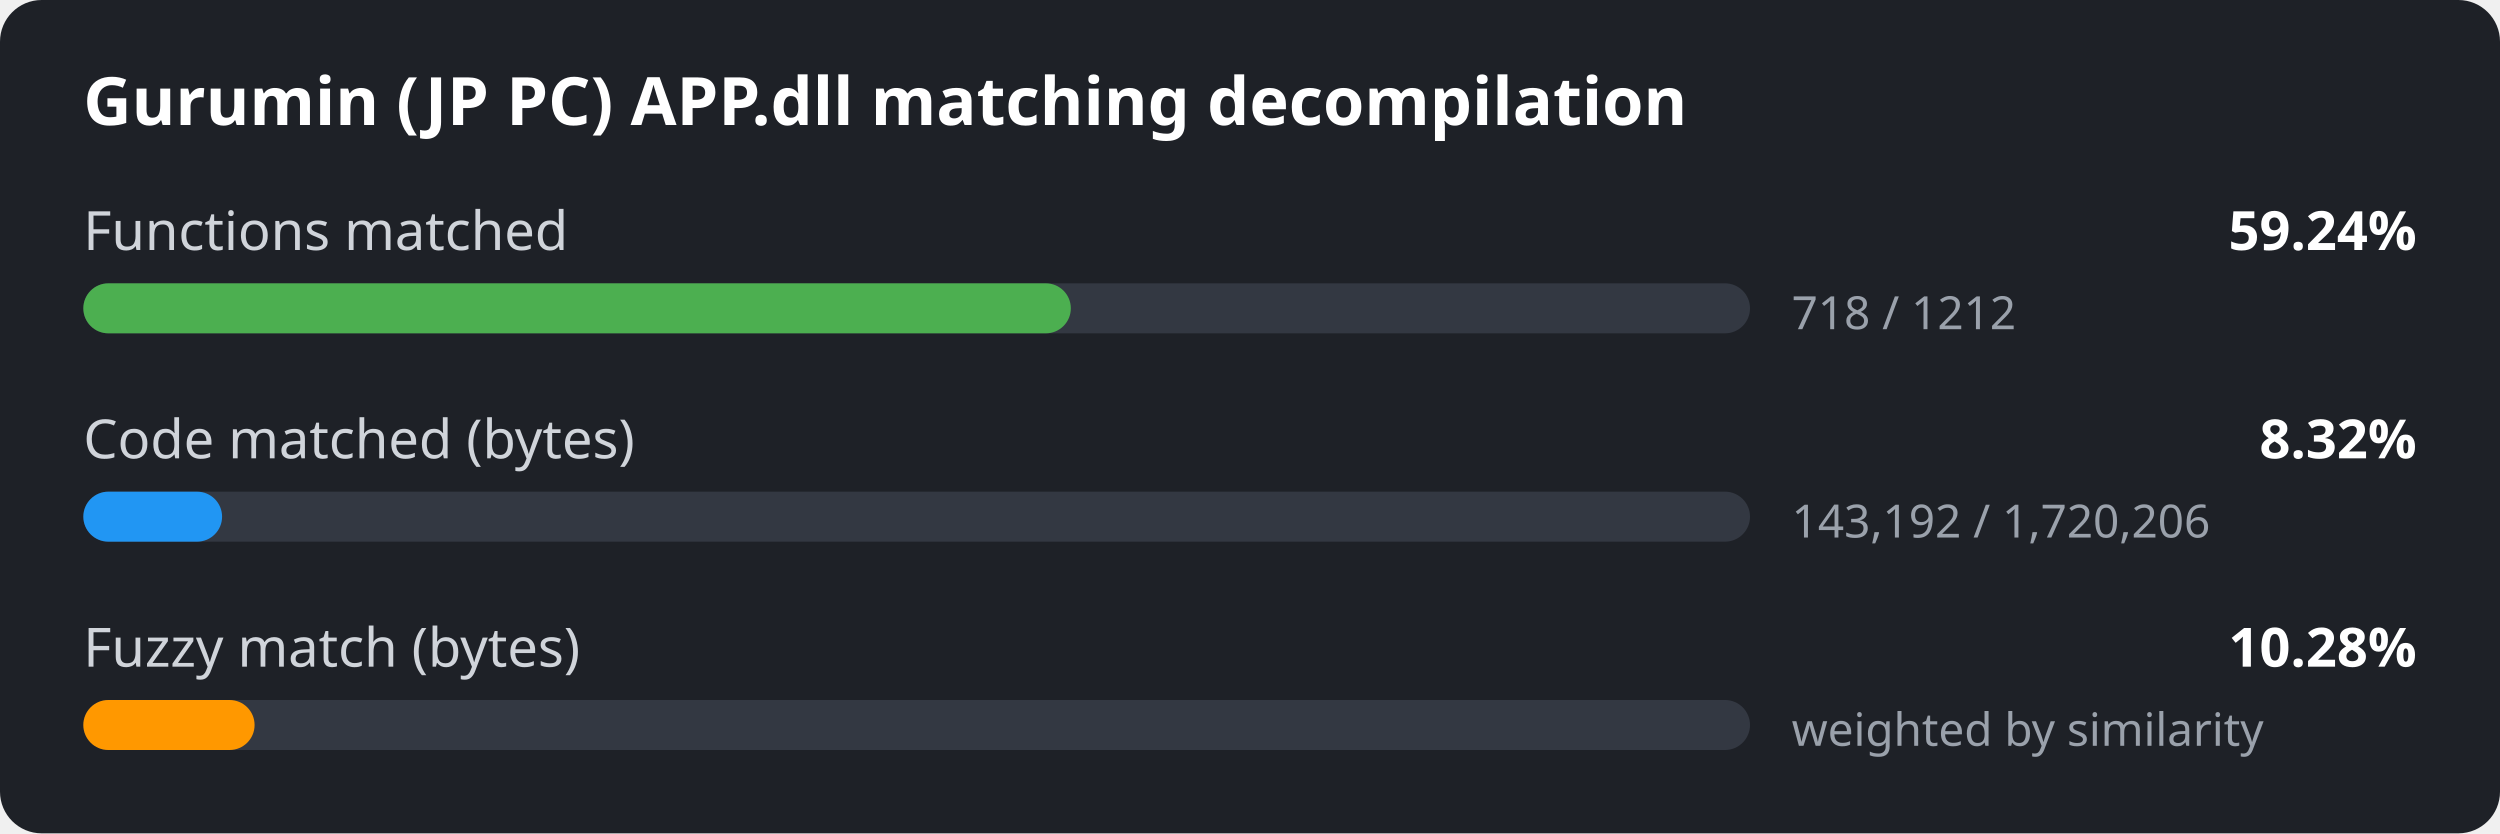
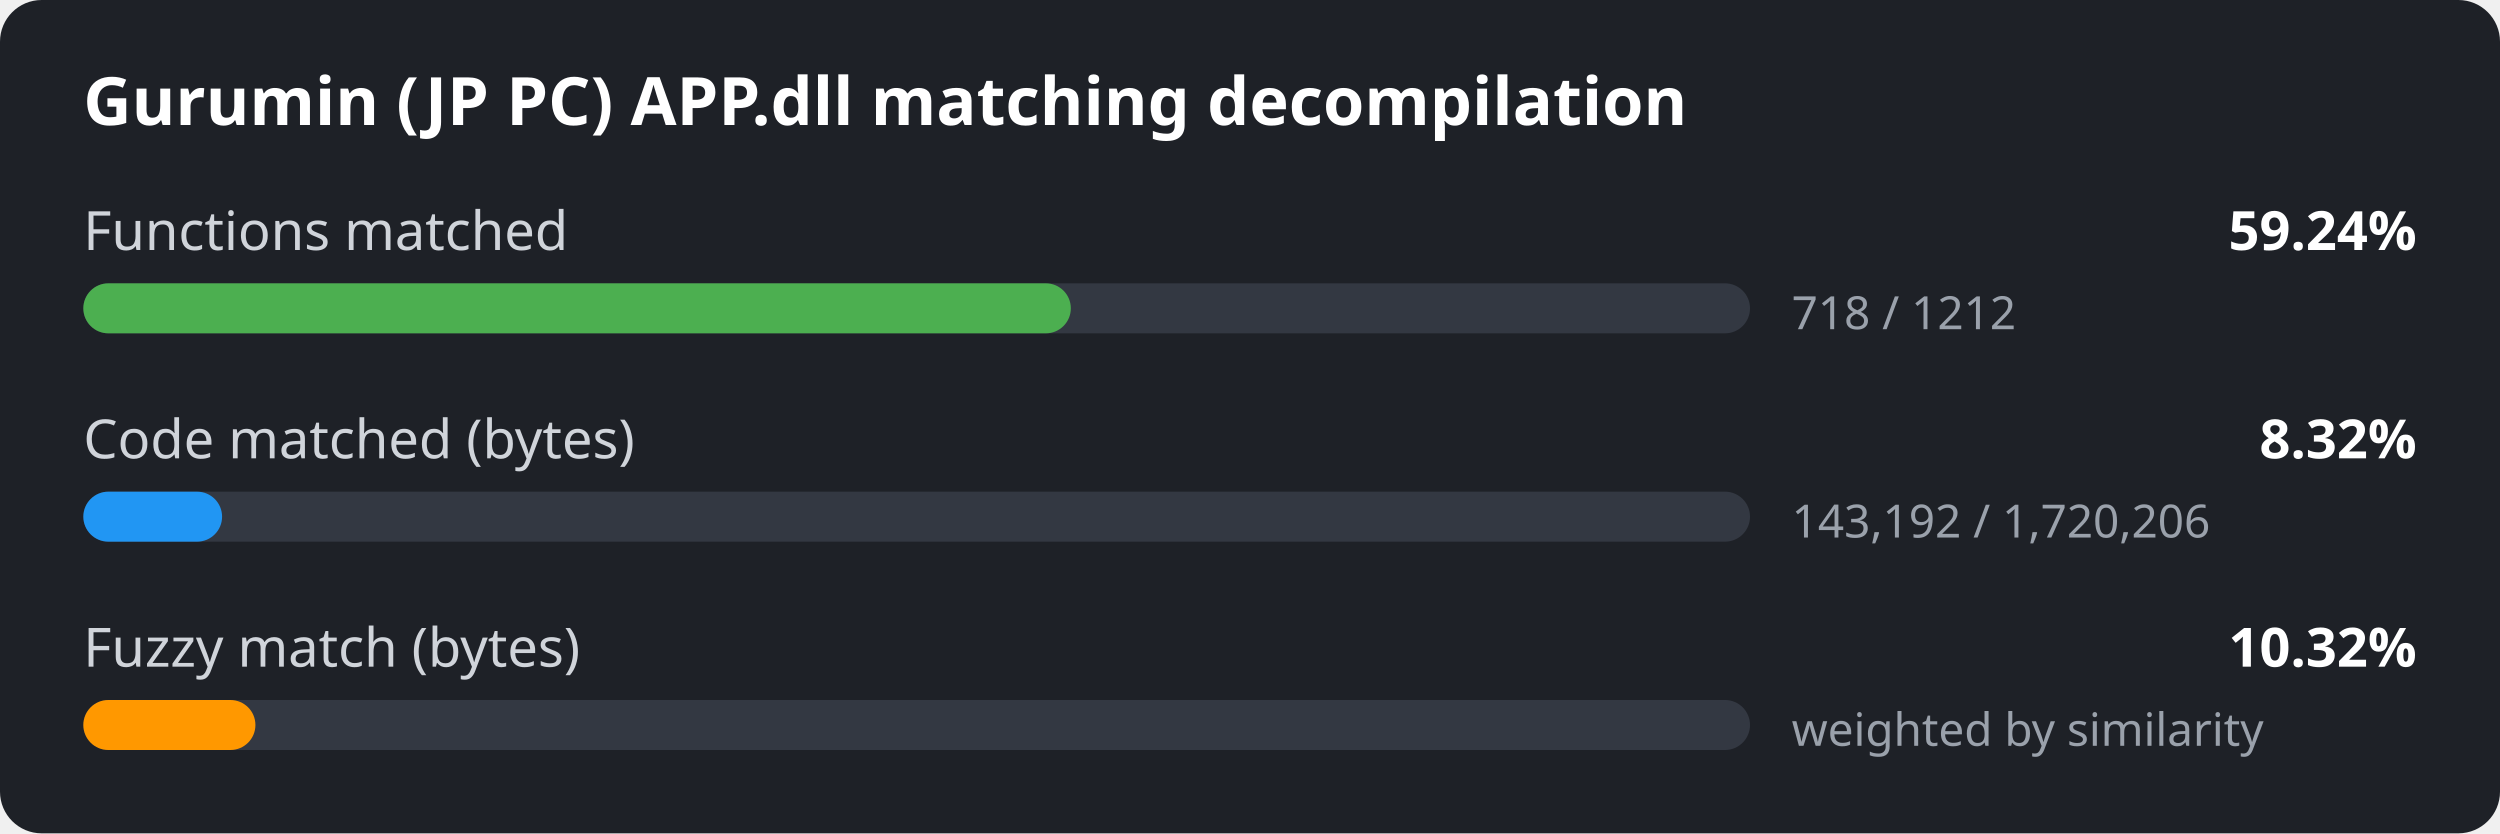
<svg xmlns="http://www.w3.org/2000/svg" width="600" height="200" viewBox="0 0 600 200">
  <style>
.bg { fill: #1e2127; }
.title { font: 600 16px sans-serif; fill: #ffffff; }
.label { font: 13px sans-serif; fill: #d0d4da; }
.value { font: 600 13px sans-serif; fill: #ffffff; }
.detail { font: 11px sans-serif; fill: #9aa1ab; }
.track { fill: #333842; }
</style>
  <rect width="600" height="200" rx="10" class="bg" />
  <text x="20" y="30" class="title">Gurumin (JP PC) APP.dll matching decompilation</text>
  <text x="20" y="60" class="label">Functions matched</text>
  <text x="580" y="60" class="value" text-anchor="end">59.24%</text>
  <rect x="20" y="68" width="400" height="12" rx="6" class="track" />
  <rect x="20" y="68" width="237.0" height="12" rx="6" fill="#4caf50" />
  <text x="430" y="79" class="detail">718 / 1212</text>
  <text x="20" y="110" class="label">Code matched (bytes)</text>
  <text x="580" y="110" class="value" text-anchor="end">8.32%</text>
  <rect x="20" y="118" width="400" height="12" rx="6" class="track" />
  <rect x="20" y="118" width="33.3" height="12" rx="6" fill="#2196f3" />
  <text x="430" y="129" class="detail">143,192 / 1,720,206</text>
  <text x="20" y="160" class="label">Fuzzy match (bytes)</text>
-   <text x="580" y="160" class="value" text-anchor="end">10.28%</text>
+   <text x="580" y="160" class="value" text-anchor="end">10.32%</text>
  <rect x="20" y="168" width="400" height="12" rx="6" class="track" />
-   <rect x="20" y="168" width="41.1" height="12" rx="6" fill="#ff9800" />
+   <rect x="20" y="168" width="41.3" height="12" rx="6" fill="#ff9800" />
  <text x="430" y="179" class="detail">weighted by similarity</text>
</svg>
